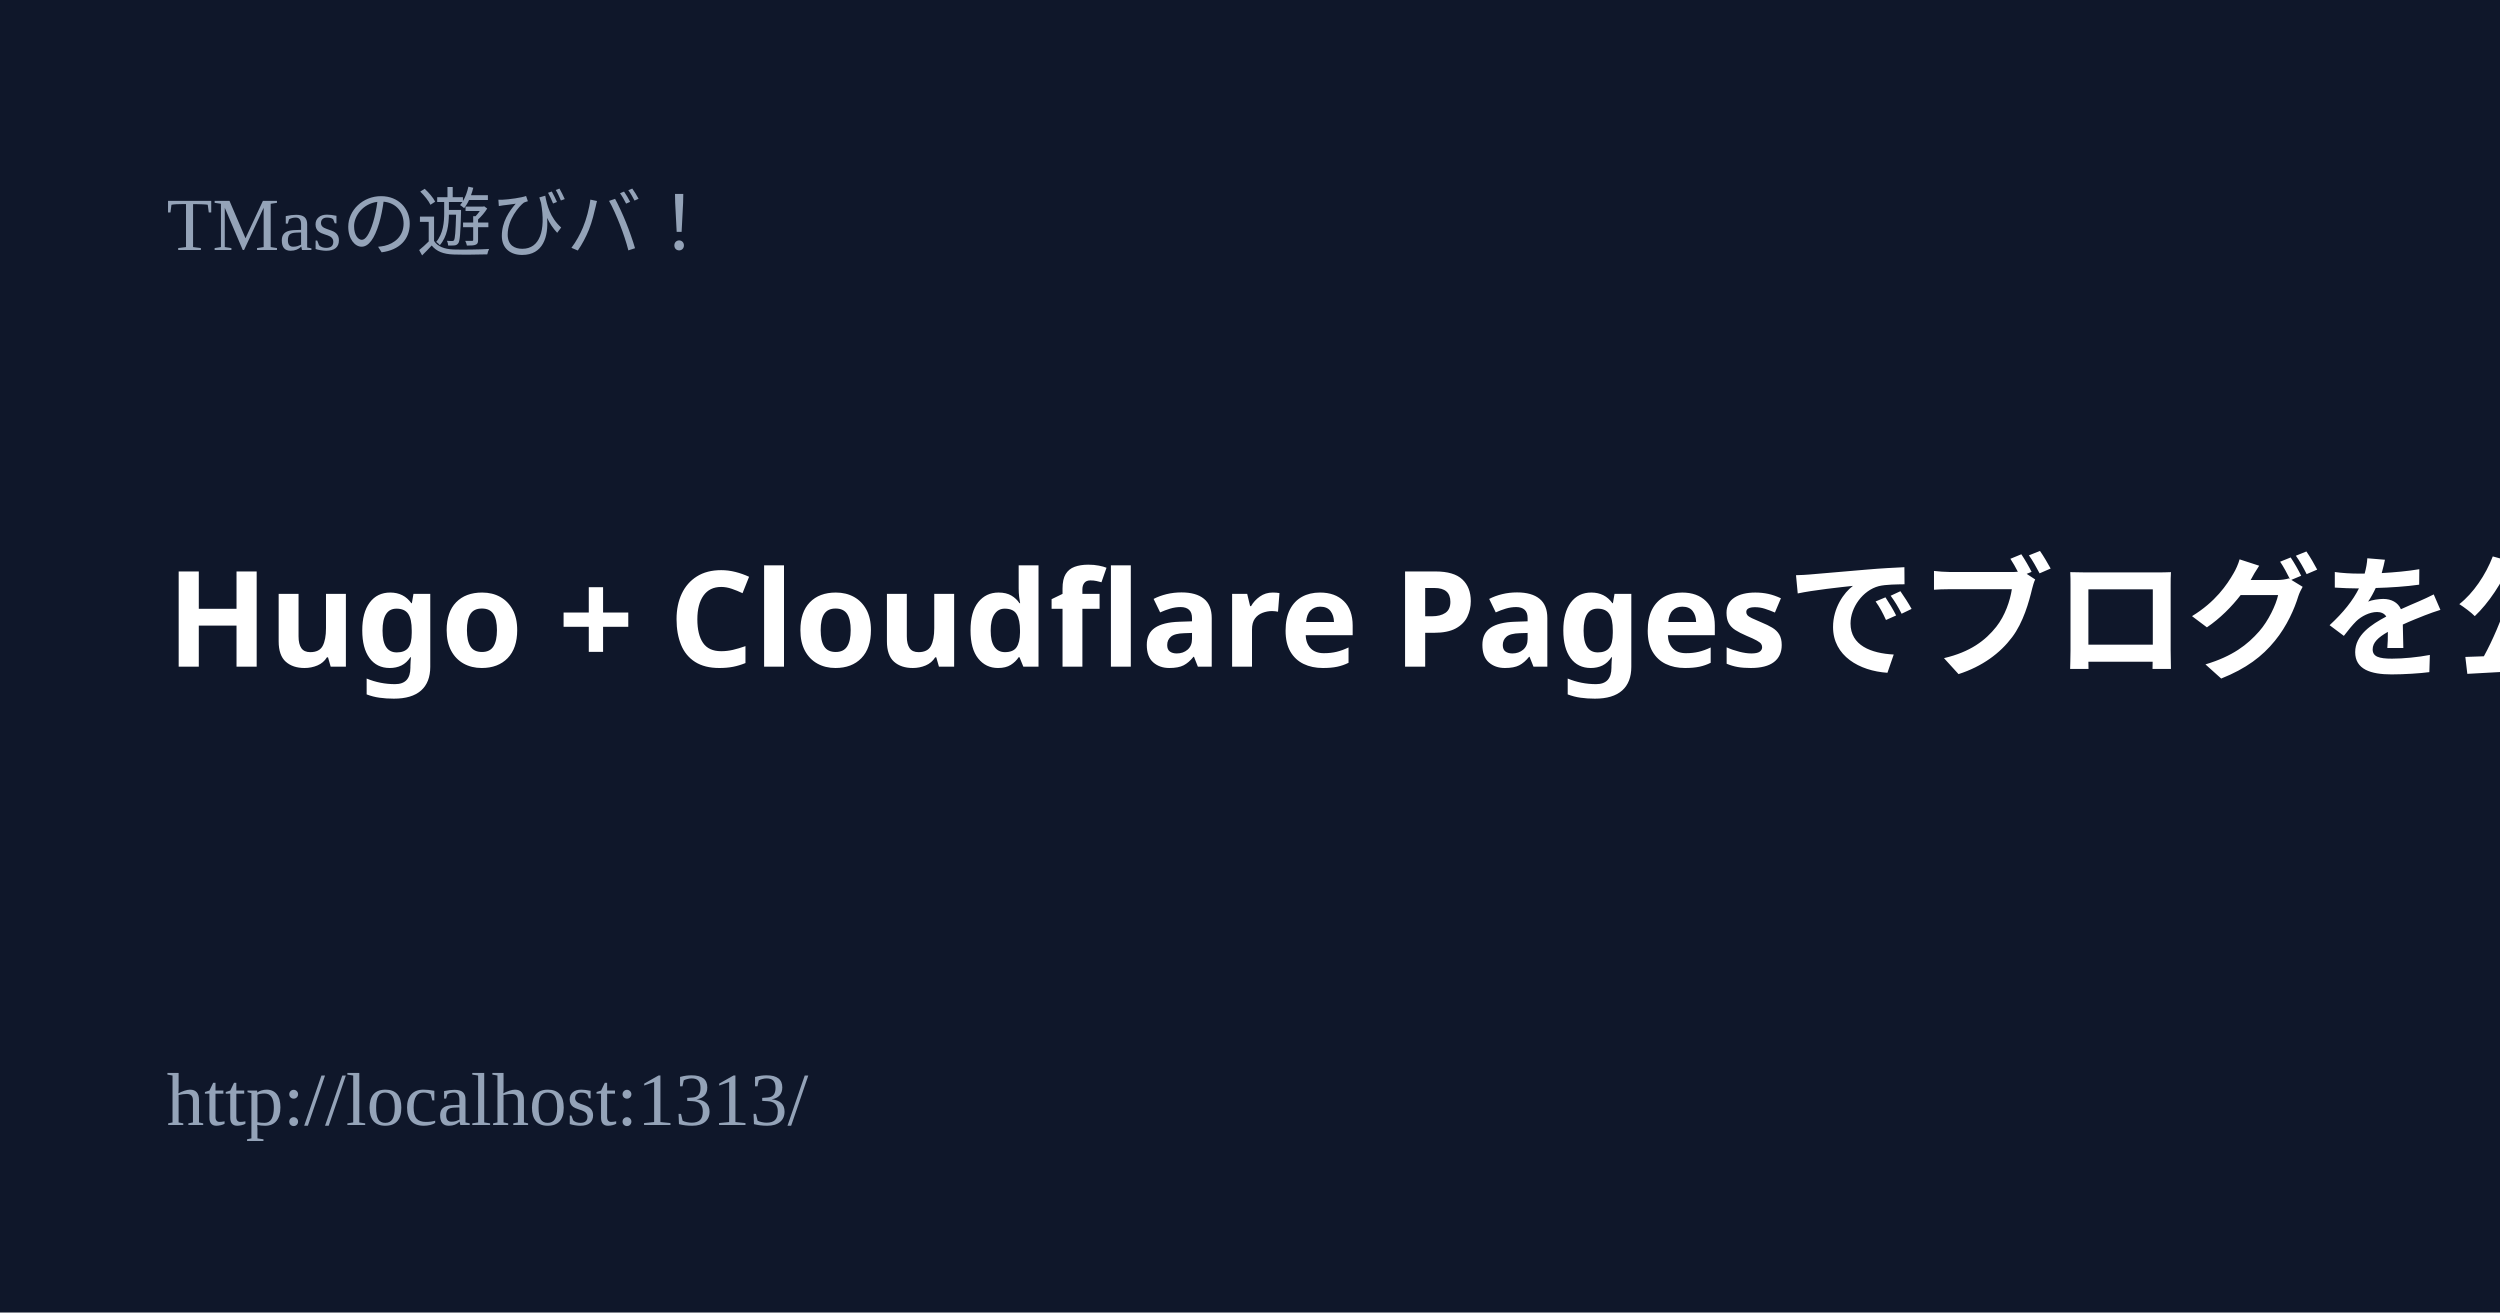
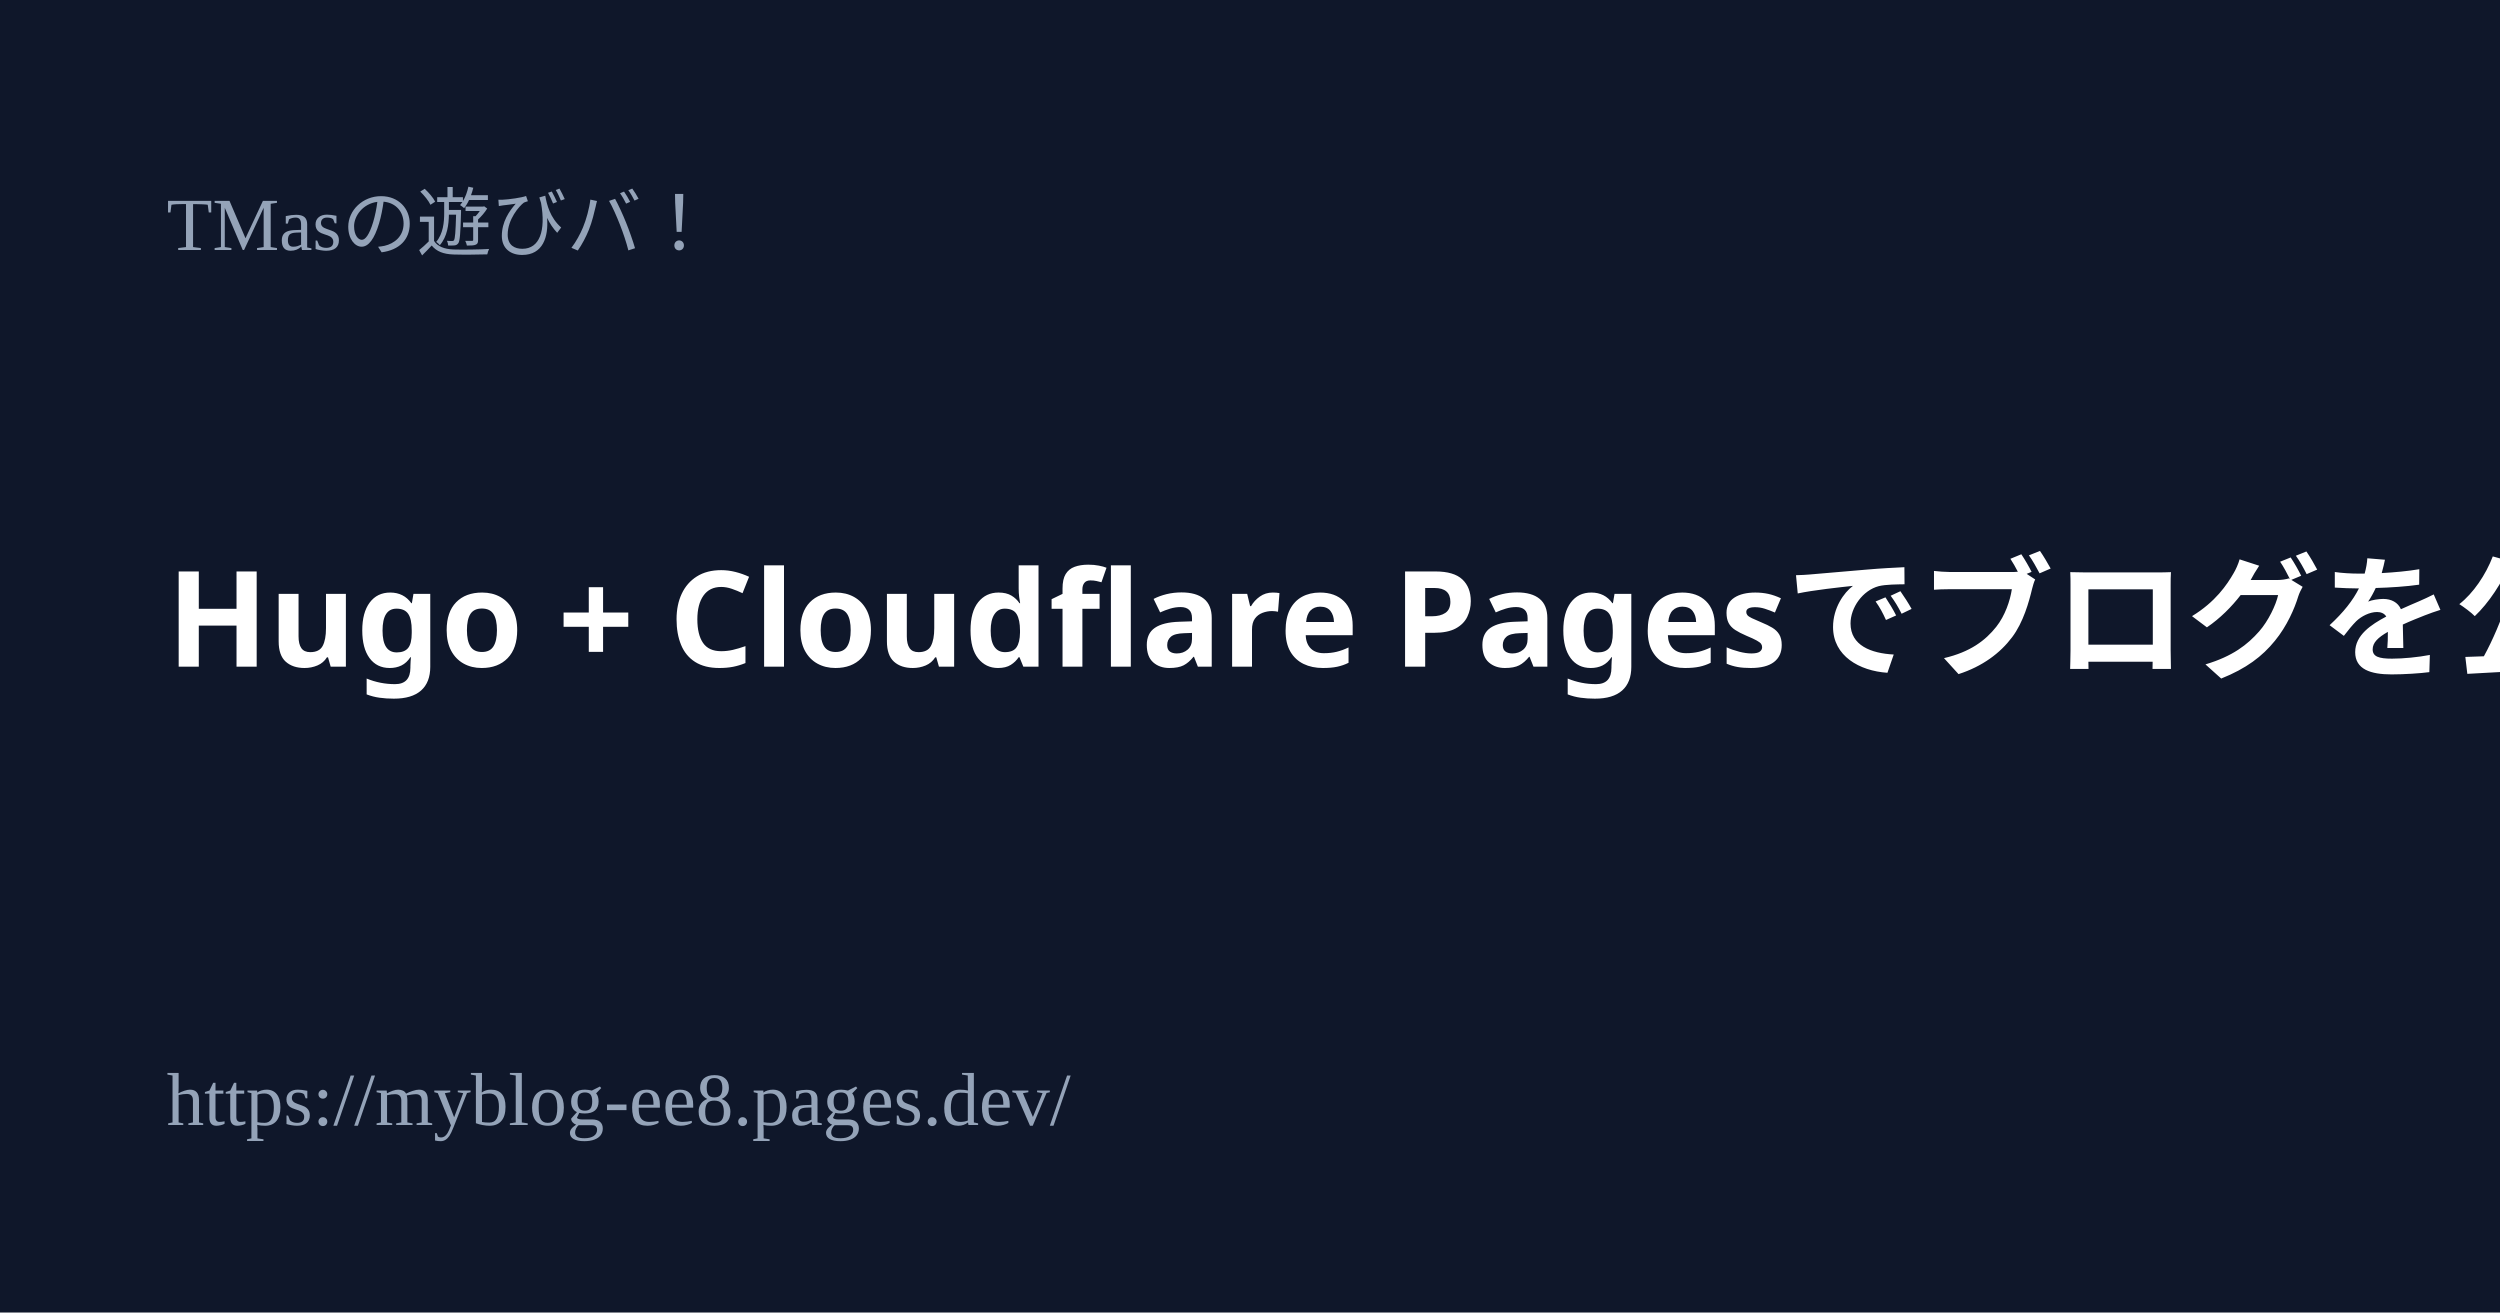
<svg xmlns="http://www.w3.org/2000/svg" width="1200" height="630">
  <style>
.title {
  font-size: 64px;
  fill: white;
  font-family: sans-serif;
  font-weight: bold;
}

.site {
  font-size: 36px;
  fill: #94a3b8;
}
</style>
  <rect width="1200" height="630" fill="#0f172a" />
  <text x="80" y="120" class="site">
TMasの遊びバ！
</text>
  <text x="80" y="320" class="title">
Hugo + Cloudflare Pagesでブログを公開するまでの記録
</text>
  <text x="80" y="540" class="site">
- http://localhost:1313/
+ https://myblog-ee8.pages.dev/
</text>
</svg>
